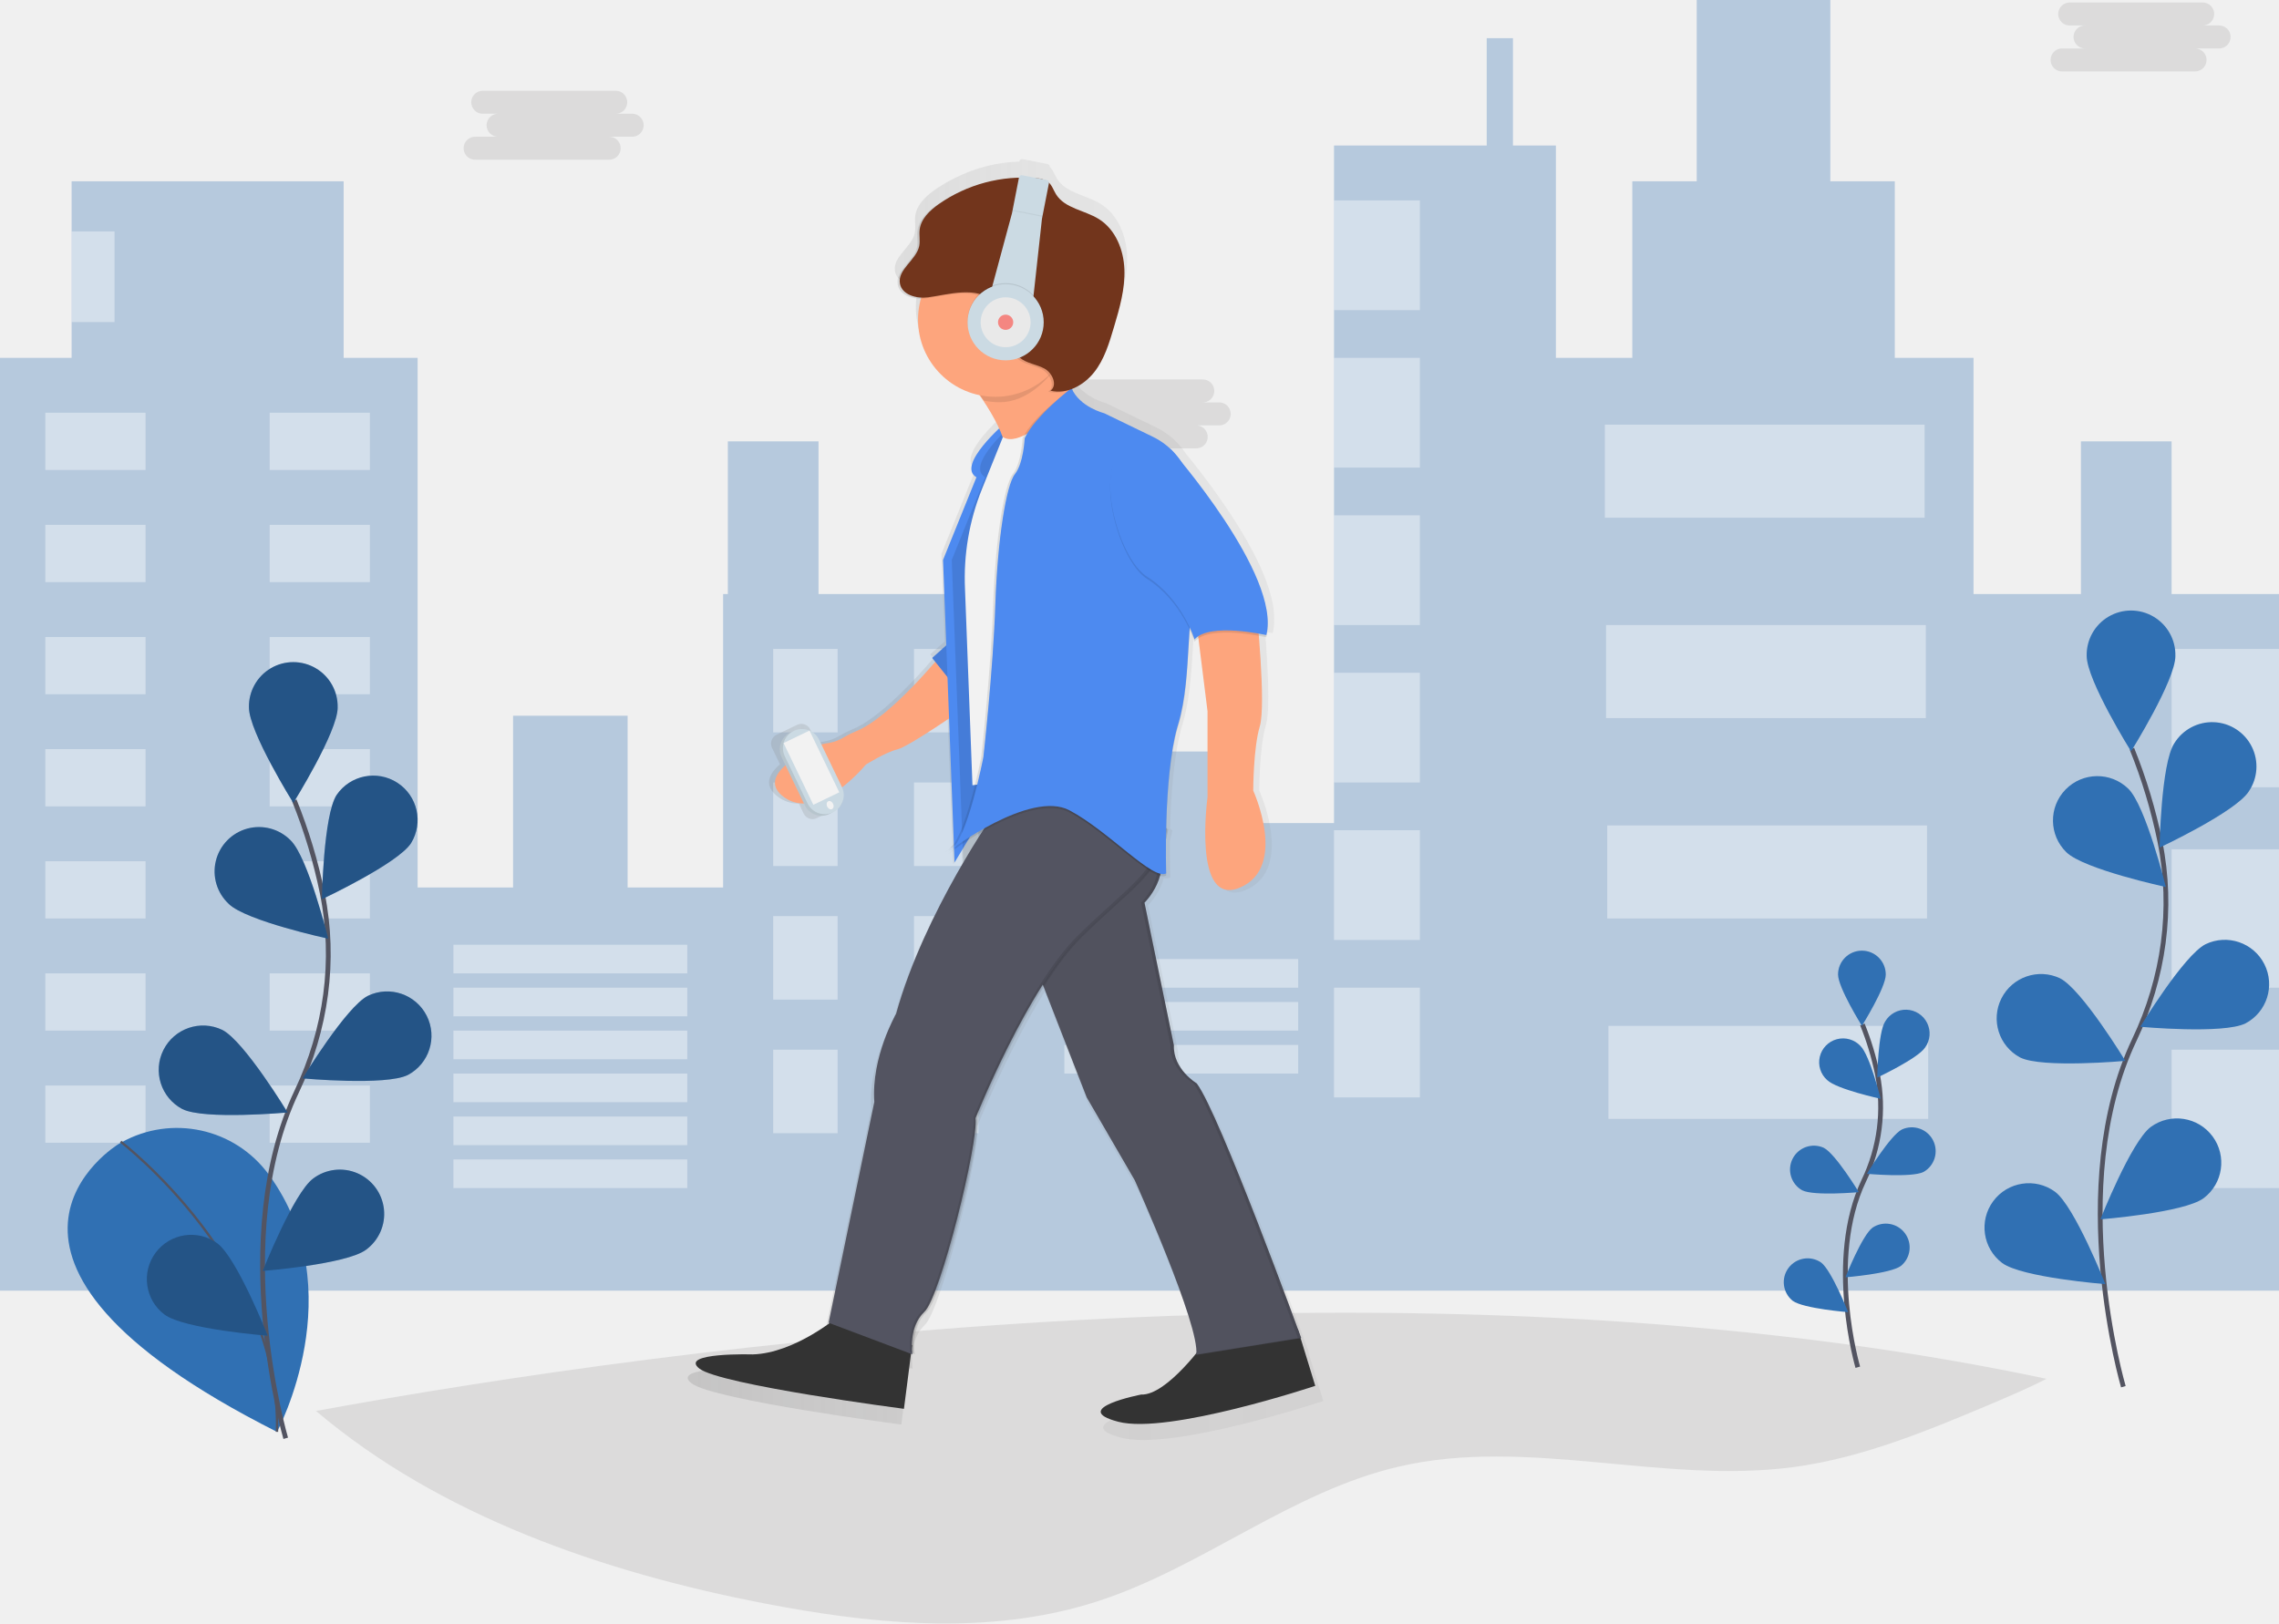
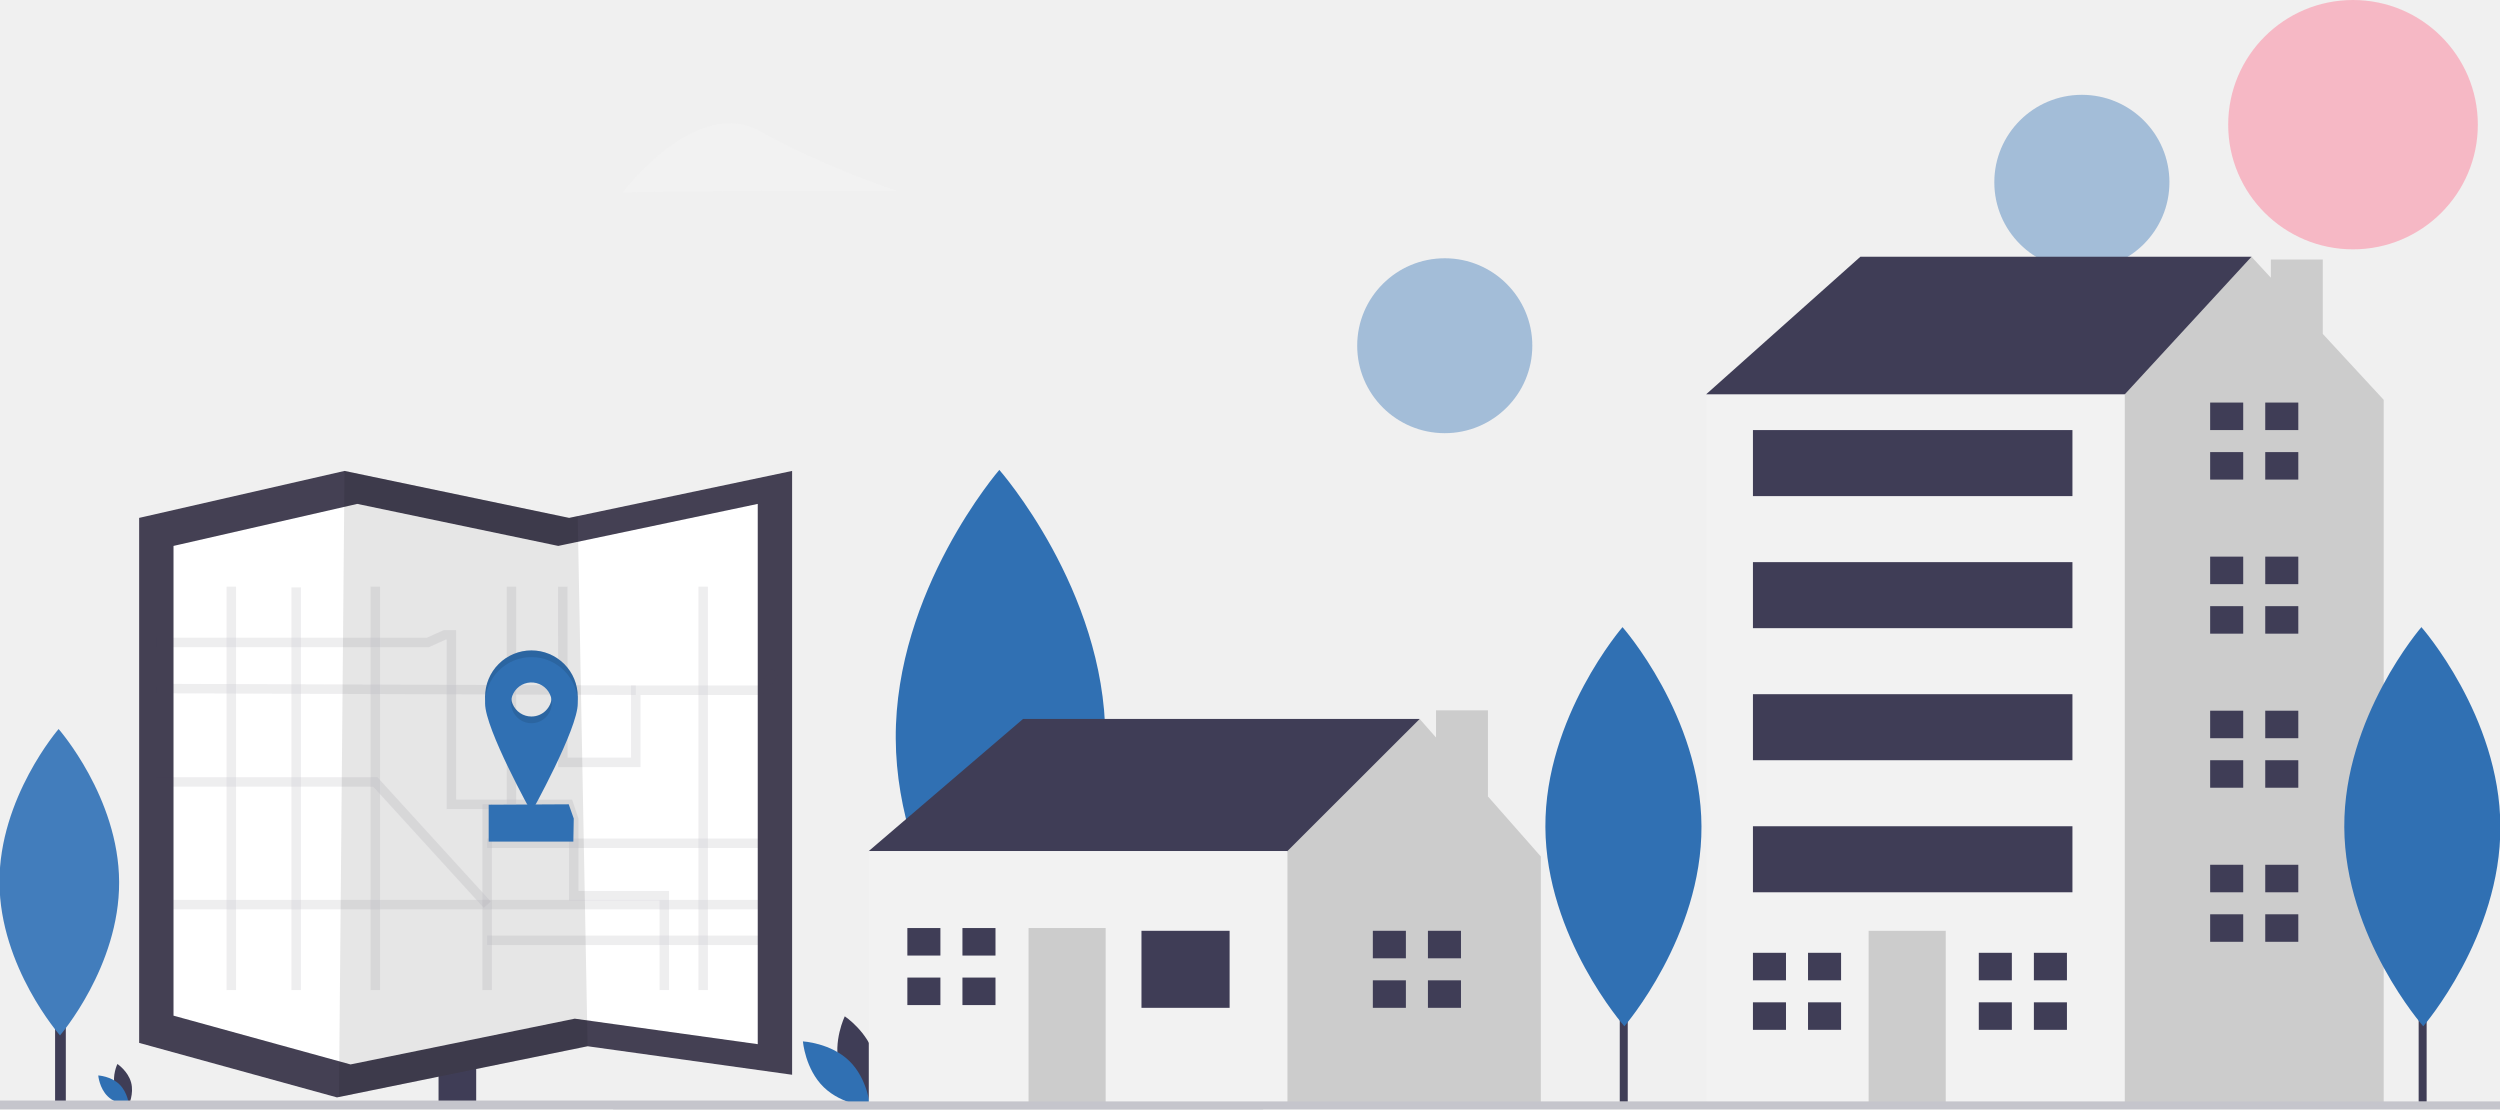
- <svg xmlns="http://www.w3.org/2000/svg" xmlns:xlink="http://www.w3.org/1999/xlink" id="a1e1094a-0c8c-49ef-9e46-7b691cb0c375" data-name="Layer 1" width="955" height="680.5" viewBox="0 0 955 680.5">
+ <svg xmlns="http://www.w3.org/2000/svg" width="791" height="351" viewBox="0 0 791 351" fill="none">
+   <g clip-path="url(#clip0)">
+     <path d="M36.361 343.879C37.339 347.493 40.692 349.731 40.692 349.731C40.692 349.731 42.458 346.11 41.479 342.496C40.5 338.882 37.147 336.644 37.147 336.644C37.147 336.644 35.382 340.265 36.361 343.879Z" fill="#3F3D56" />
+     <path d="M37.799 343.103C40.485 345.714 40.813 349.728 40.813 349.728C40.813 349.728 36.786 349.508 34.1 346.897C31.414 344.286 31.086 340.272 31.086 340.272C31.086 340.272 35.113 340.491 37.799 343.103Z" fill="#3070B3" />
+     <path d="M20.824 247.445H17.43V349.049H20.824V247.445Z" fill="#3F3D56" />
+     <path d="M37.693 279.046C37.816 305.815 18.986 327.602 18.986 327.602C18.986 327.602 -0.044 305.989 -0.167 279.221C-0.29 252.453 18.539 230.666 18.539 230.666C18.539 230.666 37.569 252.278 37.693 279.046Z" fill="#427DBC" />
+     <path d="M349.737 233.314C349.953 280.142 316.965 318.257 316.965 318.257C316.965 318.257 283.627 280.447 283.411 233.619C283.195 186.791 316.183 148.676 316.183 148.676C316.183 148.676 349.521 186.485 349.737 233.314Z" fill="#3070B3" />
+     <path d="M117.167 266.273H138.756V258H150.667V266.273H173V302.909H150.667V349H138.756V302.909H117.167L106 282.818L117.167 266.273Z" fill="#3F3D56" />
+     <g clip-path="url(#clip1)">
+       <path d="M250.624 149V340.055L185.913 331.033L107.25 347.089L106.616 347.219L44.026 329.971V163.86L109.003 149L180.079 163.86L182.781 163.289L250.624 149Z" fill="#444053" />
+       <path d="M239.751 159.434V330.377L181.853 322.305L111.469 336.672L110.901 336.786L54.9 321.355V172.728L113.039 159.434L176.631 172.728L179.049 172.218L239.751 159.434Z" fill="white" />
+       <path opacity="0.1" d="M185.913 331.033L107.25 347.089L109.003 149L180.079 163.86L182.781 163.289L185.913 331.033Z" fill="black" />
+       <g opacity="0.3">
+         <path opacity="0.3" d="M178.058 185.619L178.089 241.211H201.163V218.39H240.679L245.32 212.436" stroke="#444053" stroke-width="3" stroke-miterlimit="10" />
+         <path opacity="0.3" d="M49.596 203.265H135.391L140.695 200.877H142.817V254.478H179.946L181.537 259.255V283.402H210.18V313.254" stroke="#444053" stroke-width="3" stroke-miterlimit="10" />
+         <path opacity="0.3" d="M154.149 313.254V254.478" stroke="#444053" stroke-width="3" stroke-miterlimit="10" />
+         <path opacity="0.3" d="M245.32 297.508H154.149" stroke="#444053" stroke-width="3" stroke-miterlimit="10" />
+         <path opacity="0.3" d="M222.485 185.619V313.254" stroke="#444053" stroke-width="3" stroke-miterlimit="10" />
+         <path opacity="0.3" d="M49.331 286.225H245.32" stroke="#444053" stroke-width="3" stroke-miterlimit="10" />
+         <path opacity="0.3" d="M73.184 313.254V185.619" stroke="#444053" stroke-width="3" stroke-miterlimit="10" />
+         <path opacity="0.3" d="M118.741 185.619V313.254" stroke="#444053" stroke-width="3" stroke-miterlimit="10" />
+         <path opacity="0.3" d="M49.596 217.859L201.163 218.39" stroke="#444053" stroke-width="3" stroke-miterlimit="10" />
+         <path opacity="0.3" d="M93.708 185.85V313.254" stroke="#444053" stroke-width="3" stroke-miterlimit="10" />
+         <path opacity="0.3" d="M49.331 247.399H118.741L154.149 286.225" stroke="#444053" stroke-width="3" stroke-miterlimit="10" />
+         <path opacity="0.3" d="M161.819 185.619V254.478" stroke="#444053" stroke-width="3" stroke-miterlimit="10" />
+         <path opacity="0.3" d="M154.149 266.812H245.32" stroke="#444053" stroke-width="3" stroke-miterlimit="10" />
+       </g>
+       <path d="M181.405 266.287H154.618V254.611L179.946 254.478L181.537 258.989L181.405 266.287Z" fill="#3070B3" />
+       <path d="M168.144 205.786C164.256 205.786 160.527 207.331 157.777 210.082C155.028 212.833 153.483 216.564 153.483 220.455C153.483 228.556 168.144 254.876 168.144 254.876C168.144 254.876 182.805 228.566 182.805 220.455C182.805 216.564 181.26 212.833 178.511 210.082C175.761 207.331 172.032 205.786 168.144 205.786V205.786ZM168.144 226.712C166.868 226.712 165.621 226.333 164.561 225.624C163.5 224.915 162.673 223.907 162.185 222.728C161.697 221.549 161.569 220.251 161.818 218.999C162.067 217.747 162.681 216.597 163.583 215.695C164.485 214.792 165.635 214.178 166.886 213.929C168.137 213.68 169.434 213.808 170.612 214.296C171.791 214.784 172.798 215.612 173.507 216.673C174.216 217.734 174.594 218.982 174.594 220.258C174.593 221.969 173.913 223.61 172.704 224.82C171.494 226.029 169.854 226.709 168.144 226.709V226.712Z" fill="#3070B3" />
+       <path opacity="0.1" d="M168.144 205.786C164.256 205.786 160.527 207.331 157.777 210.082C155.028 212.833 153.483 216.564 153.483 220.455C153.483 228.556 168.144 254.876 168.144 254.876C168.144 254.876 182.805 228.566 182.805 220.455C182.805 216.564 181.26 212.833 178.511 210.082C175.761 207.331 172.032 205.786 168.144 205.786V205.786ZM168.144 226.712C166.868 226.712 165.621 226.333 164.561 225.624C163.5 224.915 162.673 223.907 162.185 222.728C161.697 221.549 161.569 220.251 161.818 218.999C162.067 217.747 162.681 216.597 163.583 215.695C164.485 214.792 165.635 214.178 166.886 213.929C168.137 213.68 169.434 213.808 170.612 214.296C171.791 214.784 172.798 215.612 173.507 216.673C174.216 217.734 174.594 218.982 174.594 220.258C174.593 221.969 173.913 223.61 172.704 224.82C171.494 226.029 169.854 226.709 168.144 226.709V226.712Z" fill="black" />
+       <path d="M168.144 207.909C164.256 207.909 160.527 209.454 157.777 212.205C155.028 214.956 153.483 218.687 153.483 222.577C153.483 230.679 168.144 256.999 168.144 256.999C168.144 256.999 182.805 230.689 182.805 222.577C182.805 218.687 181.26 214.956 178.511 212.205C175.761 209.454 172.032 207.909 168.144 207.909V207.909ZM168.144 228.834C166.868 228.834 165.621 228.456 164.561 227.747C163.5 227.038 162.673 226.03 162.185 224.851C161.697 223.671 161.569 222.374 161.818 221.122C162.067 219.87 162.681 218.72 163.583 217.818C164.485 216.915 165.635 216.301 166.886 216.052C168.137 215.803 169.434 215.93 170.612 216.419C171.791 216.907 172.798 217.734 173.507 218.796C174.216 219.857 174.594 221.105 174.594 222.381C174.593 224.092 173.913 225.733 172.704 226.943C171.494 228.152 169.854 228.832 168.144 228.832V228.834Z" fill="#3070B3" />
+     </g>
+     <path d="M399.63 348.206H-0.37V351.021H399.63V348.206Z" fill="#C5C5CC" />
+   </g>
+   <g clip-path="url(#clip2)">
+     <path opacity="0.4" d="M744.493 78.895C766.304 78.895 783.985 61.234 783.985 39.448C783.985 17.661 766.304 0 744.493 0C722.681 0 705 17.661 705 39.448C705 61.234 722.681 78.895 744.493 78.895Z" fill="#FF6584" />
+     <path opacity="0.4" d="M658.704 85.345C674.004 85.345 686.408 72.955 686.408 57.672C686.408 42.389 674.004 30 658.704 30C643.403 30 631 42.389 631 57.672C631 72.955 643.403 85.345 658.704 85.345Z" fill="#3070B3" />
+     <path opacity="0.4" d="M457.121 137.059C472.422 137.059 484.825 124.67 484.825 109.387C484.825 94.104 472.422 81.715 457.121 81.715C441.821 81.715 429.417 94.104 429.417 109.387C429.417 124.67 441.821 137.059 457.121 137.059Z" fill="#3070B3" />
+     <path d="M265.573 337.386C267.714 345.291 275.047 350.187 275.047 350.187C275.047 350.187 278.909 342.266 276.768 334.361C274.627 326.456 267.294 321.56 267.294 321.56C267.294 321.56 263.432 329.481 265.573 337.386Z" fill="#3F3D56" />
+     <path d="M268.719 335.687C274.593 341.399 275.311 350.18 275.311 350.18C275.311 350.18 266.504 349.7 260.629 343.988C254.754 338.275 254.037 329.494 254.037 329.494C254.037 329.494 262.844 329.975 268.719 335.687Z" fill="#3070B3" />
+     <path d="M280.115 277.965L274.886 269.261L323.689 227.477H449.182V239.663L403.865 288.411L351.576 298.857L280.115 277.965Z" fill="#3F3D56" />
+     <path d="M470.784 251.997V224.758H454.354V233.348L449.182 227.477L407.351 269.261L400.378 276.224L391.664 311.044L407.351 349.344H487.526V271.002L470.784 251.997Z" fill="#CCCCCC" />
+     <path d="M407.351 269.26H274.886V349.344H407.351V269.26Z" fill="#F2F2F2" />
+     <path d="M389.05 294.504H361.162V318.878H389.05V294.504Z" fill="#3F3D56" />
+     <path d="M349.833 293.634H325.432V349.344H349.833V293.634Z" fill="#CCCCCC" />
+     <path d="M297.545 302.338V293.634H287.088V302.338H296.673H297.545Z" fill="#3F3D56" />
+     <path d="M296.673 309.302H287.088V318.007H297.545V309.302H296.673Z" fill="#3F3D56" />
+     <path d="M314.974 293.634H304.517V302.339H314.974V293.634Z" fill="#3F3D56" />
+     <path d="M314.974 309.302H304.517V318.007H314.974V309.302Z" fill="#3F3D56" />
+     <path d="M444.824 303.209V294.504H434.366V303.209H443.952H444.824Z" fill="#3F3D56" />
+     <path d="M443.952 310.173H434.366V318.877H444.824V310.173H443.952Z" fill="#3F3D56" />
+     <path d="M462.254 294.504H451.796V303.209H462.254V294.504Z" fill="#3F3D56" />
+     <path d="M462.254 310.173H451.796V318.878H462.254V310.173Z" fill="#3F3D56" />
+     <path d="M548.529 131.725L539.815 124.76L588.618 81.236H712.366V119.538L632.191 173.508L548.529 131.725Z" fill="#3F3D56" />
+     <path d="M734.929 105.651V82.106H718.499V87.873L712.367 81.236L672.278 124.76L656.593 135.207L632.27 312.705L668.951 349.344H754.198V126.501L734.929 105.651Z" fill="#CCCCCC" />
+     <path d="M672.279 124.761H539.815V349.345H672.279V124.761Z" fill="#F2F2F2" />
+     <path d="M615.633 294.504H591.232V349.344H615.633V294.504Z" fill="#CCCCCC" />
+     <path d="M565.087 310.173V301.468H554.63V310.173H564.216H565.087Z" fill="#3F3D56" />
+     <path d="M564.216 317.136H554.63V325.842H565.087V317.136H564.216Z" fill="#3F3D56" />
+     <path d="M582.517 301.468H572.059V310.173H582.517V301.468Z" fill="#3F3D56" />
+     <path d="M582.517 317.137H572.059V325.841H582.517V317.137Z" fill="#3F3D56" />
+     <path d="M636.548 310.173V301.468H626.091V310.173H635.677H636.548Z" fill="#3F3D56" />
+     <path d="M635.677 317.136H626.091V325.842H636.548V317.136H635.677Z" fill="#3F3D56" />
+     <path d="M653.978 301.468H643.52V310.173H653.978V301.468Z" fill="#3F3D56" />
+     <path d="M653.978 317.137H643.52V325.841H653.978V317.137Z" fill="#3F3D56" />
+     <path d="M709.752 136.076V127.372H699.294V136.076H708.881H709.752Z" fill="#3F3D56" />
+     <path d="M708.881 143.041H699.294V151.745H709.752V143.041H708.881Z" fill="#3F3D56" />
+     <path d="M727.182 127.372H716.724V136.077H727.182V127.372Z" fill="#3F3D56" />
+     <path d="M727.182 143.041H716.724V151.745H727.182V143.041Z" fill="#3F3D56" />
+     <path d="M709.752 184.824V176.119H699.294V184.824H708.881H709.752Z" fill="#3F3D56" />
+     <path d="M708.881 191.788H699.294V200.492H709.752V191.788H708.881Z" fill="#3F3D56" />
+     <path d="M727.182 176.119H716.724V184.824H727.182V176.119Z" fill="#3F3D56" />
+     <path d="M727.182 191.788H716.724V200.492H727.182V191.788Z" fill="#3F3D56" />
+     <path d="M709.752 233.571V224.865H699.294V233.571H708.881H709.752Z" fill="#3F3D56" />
+     <path d="M708.881 240.535H699.294V249.239H709.752V240.535H708.881Z" fill="#3F3D56" />
+     <path d="M727.182 224.866H716.724V233.571H727.182V224.866Z" fill="#3F3D56" />
+     <path d="M727.182 240.534H716.724V249.239H727.182V240.534Z" fill="#3F3D56" />
+     <path d="M709.752 282.318V273.612H699.294V282.318H708.881H709.752Z" fill="#3F3D56" />
+     <path d="M708.881 289.281H699.294V297.986H709.752V289.281H708.881Z" fill="#3F3D56" />
+     <path d="M727.182 273.613H716.724V282.318H727.182V273.613Z" fill="#3F3D56" />
+     <path d="M727.182 289.281H716.724V297.986H727.182V289.281Z" fill="#3F3D56" />
+     <path d="M655.721 136.077H554.63V156.968H655.721V136.077Z" fill="#3F3D56" />
+     <path d="M655.721 177.86H554.63V198.751H655.721V177.86Z" fill="#3F3D56" />
+     <path d="M655.721 219.643H554.63V240.534H655.721V219.643Z" fill="#3F3D56" />
+     <path d="M655.721 261.426H554.63V282.318H655.721V261.426Z" fill="#3F3D56" />
+     <path d="M791 348.475H174V351H791V348.475Z" fill="#C5C5CC" />
+     <path d="M515.018 248.745H512.491V348.475H515.018V248.745Z" fill="#3F3D56" />
+     <path d="M538.346 261.454C538.507 296.328 513.944 324.712 513.944 324.712C513.944 324.712 489.12 296.555 488.959 261.682C488.798 226.808 513.361 198.424 513.361 198.424C513.361 198.424 538.185 226.581 538.346 261.454Z" fill="#3070B3" />
+     <path d="M767.789 248.745H765.261V348.475H767.789V248.745Z" fill="#3F3D56" />
+     <path d="M791.117 261.454C791.278 296.328 766.714 324.712 766.714 324.712C766.714 324.712 741.89 296.555 741.729 261.682C741.568 226.808 766.132 198.424 766.132 198.424C766.132 198.424 790.956 226.581 791.117 261.454Z" fill="#3070B3" />
+     <path d="M240.559 60.402C216.546 60.513 197 60.867 197 60.867C197 60.867 220.233 30.148 240.472 41.529C260.711 52.91 283.96 60.467 283.96 60.467C283.96 60.467 264.573 60.291 240.559 60.402Z" fill="#F2F2F2" />
+   </g>
  <defs>
-     <linearGradient id="24f03e8c-5c7e-4fae-8483-b5d808403054" x1="410.65" y1="444.9" x2="677" y2="444.9" gradientUnits="userSpaceOnUse">
-       <stop offset="0" stop-color="gray" stop-opacity="0.25" />
-       <stop offset="0.54" stop-color="gray" stop-opacity="0.12" />
-       <stop offset="1" stop-color="gray" stop-opacity="0.1" />
-     </linearGradient>
-     <linearGradient id="00c9c3cb-352a-4ad1-9ec3-c89fe8d1d33c" x1="518.88" y1="466.38" x2="520.07" y2="466.38" xlink:href="#24f03e8c-5c7e-4fae-8483-b5d808403054" />
-     <linearGradient id="120917fe-dde0-4ef5-b791-4b8cdc7eaea0" x1="519.81" y1="467.31" x2="521.01" y2="467.31" xlink:href="#24f03e8c-5c7e-4fae-8483-b5d808403054" />
-     <linearGradient id="d6588c0b-28b1-4044-81f0-862b52dadcf0" x1="519.81" y1="466.38" x2="521.01" y2="466.38" xlink:href="#24f03e8c-5c7e-4fae-8483-b5d808403054" />
+     <clipPath id="clip0">
+       <rect width="657" height="400" fill="white" transform="translate(-253 -49)" />
+     </clipPath>
+     <clipPath id="clip1">
+       <rect width="245" height="200" fill="white" transform="translate(26 149)" />
+     </clipPath>
+     <clipPath id="clip2">
+       <rect width="1437" height="654" fill="white" transform="translate(194 -303)" />
+     </clipPath>
  </defs>
-   <path d="M-10.73,747.34" transform="translate(-122.5 -109.75)" fill="none" stroke="#535461" stroke-miterlimit="10" stroke-width="2" />
-   <path d="M980.07,687.7c-7.12,3.67-14.58,6.84-21.94,10-27.19,11.48-54.79,23.06-84,27C819.27,732,762.66,712,708.76,724.48c-45.15,10.42-82.49,42.35-126.6,56.57-20.51,6.61-41.85,9.2-63.38,9.2H516q-4-.05-7.94-.2c-21.83-.82-43.75-4.05-65.15-8.18-67.57-13-136.34-36.83-188-80.7C405.33,673.69,715.18,631.51,980.07,687.7Z" transform="translate(-122.5 -109.75)" fill="#252223" opacity="0.1" />
-   <polygon points="910 249 910 185 872 185 872 249 827 249 827 150 794 150 794 76 767 76 767 0 711 0 711 76 684 76 684 150 652 150 652 61 634 61 634 16 623 16 623 61 559 61 559 345 510 345 510 315 480 315 480 345 431 345 431 249 343 249 343 185 305 185 305 249 303 249 303 372 263 372 263 300 215 300 215 372 175 372 175 150 144 150 144 76 30 76 30 150 0 150 0 541 175 541 303 541 431 541 559 541 652 541 827 541 955 541 955 249 910 249" fill="#3070b3" opacity="0.3" />
-   <rect x="19" y="173" width="42" height="24" fill="#fff" opacity="0.4" />
-   <rect x="235.5" y="282.75" width="42" height="24" transform="translate(390.5 479.75) rotate(-180)" fill="#fff" opacity="0.4" />
-   <rect x="19" y="220" width="42" height="24" fill="#fff" opacity="0.4" />
-   <rect x="235.5" y="329.75" width="42" height="24" transform="translate(390.5 573.75) rotate(-180)" fill="#fff" opacity="0.4" />
-   <rect x="19" y="267" width="42" height="24" fill="#fff" opacity="0.4" />
-   <rect x="235.5" y="376.75" width="42" height="24" transform="translate(390.5 667.75) rotate(-180)" fill="#fff" opacity="0.4" />
-   <rect x="19" y="314" width="42" height="24" fill="#fff" opacity="0.4" />
-   <rect x="235.5" y="423.75" width="42" height="24" transform="translate(390.5 761.75) rotate(-180)" fill="#fff" opacity="0.4" />
-   <rect x="19" y="361" width="42" height="24" fill="#fff" opacity="0.4" />
-   <rect x="235.5" y="470.75" width="42" height="24" transform="translate(390.5 855.75) rotate(-180)" fill="#fff" opacity="0.4" />
-   <rect x="19" y="408" width="42" height="24" fill="#fff" opacity="0.4" />
-   <rect x="235.5" y="517.75" width="42" height="24" transform="translate(390.5 949.75) rotate(-180)" fill="#fff" opacity="0.4" />
-   <rect x="19" y="455" width="42" height="24" fill="#fff" opacity="0.4" />
-   <rect x="235.5" y="564.75" width="42" height="24" transform="translate(390.5 1043.75) rotate(-180)" fill="#fff" opacity="0.4" />
-   <rect x="190" y="396" width="98" height="12" fill="#fff" opacity="0.4" />
-   <rect x="190" y="414" width="98" height="12" fill="#fff" opacity="0.4" />
-   <rect x="190" y="432" width="98" height="12" fill="#fff" opacity="0.4" />
-   <rect x="446" y="402" width="98" height="12" fill="#fff" opacity="0.4" />
-   <rect x="446" y="420" width="98" height="12" fill="#fff" opacity="0.4" />
-   <rect x="446" y="438" width="98" height="12" fill="#fff" opacity="0.4" />
-   <rect x="190" y="450" width="98" height="12" fill="#fff" opacity="0.4" />
-   <rect x="190" y="468" width="98" height="12" fill="#fff" opacity="0.4" />
-   <rect x="190" y="486" width="98" height="12" fill="#fff" opacity="0.4" />
-   <rect x="324" y="272" width="27" height="35" fill="#fff" opacity="0.4" />
-   <rect x="505.5" y="381.75" width="27" height="35" transform="translate(915.5 688.75) rotate(-180)" fill="#fff" opacity="0.4" />
-   <rect x="324" y="328" width="27" height="35" fill="#fff" opacity="0.4" />
-   <rect x="505.5" y="437.75" width="27" height="35" transform="translate(915.5 800.75) rotate(-180)" fill="#fff" opacity="0.4" />
-   <rect x="324" y="384" width="27" height="35" fill="#fff" opacity="0.4" />
-   <rect x="505.5" y="493.75" width="27" height="35" transform="translate(915.5 912.75) rotate(-180)" fill="#fff" opacity="0.4" />
-   <rect x="324" y="440" width="27" height="35" fill="#fff" opacity="0.4" />
-   <rect x="505.5" y="549.75" width="27" height="35" transform="translate(915.5 1024.75) rotate(-180)" fill="#fff" opacity="0.4" />
-   <rect x="559" y="84" width="36" height="46" fill="#fff" opacity="0.4" />
-   <rect x="559" y="150" width="36" height="46" fill="#fff" opacity="0.4" />
-   <rect x="559" y="216" width="36" height="46" fill="#fff" opacity="0.4" />
-   <rect x="559" y="282" width="36" height="46" fill="#fff" opacity="0.4" />
-   <rect x="559" y="348" width="36" height="46" fill="#fff" opacity="0.4" />
-   <rect x="559" y="414" width="36" height="46" fill="#fff" opacity="0.4" />
-   <rect x="672.5" y="178" width="134" height="39" fill="#fff" opacity="0.4" />
-   <rect x="673" y="262" width="134" height="39" fill="#fff" opacity="0.4" />
-   <rect x="673.5" y="346" width="134" height="39" fill="#fff" opacity="0.4" />
-   <rect x="674" y="430" width="134" height="39" fill="#fff" opacity="0.4" />
-   <rect x="30" y="97" width="18" height="38" fill="#fff" opacity="0.4" />
-   <rect x="910" y="272" width="45" height="58" fill="#fff" opacity="0.4" />
-   <rect x="910" y="356" width="45" height="58" fill="#fff" opacity="0.4" />
-   <rect x="910" y="440" width="45" height="58" fill="#fff" opacity="0.4" />
-   <path d="M172.17,589.3S93.44,636.8,238.57,709.93c0,0,32-59.36-3.38-107.76a47.66,47.66,0,0,0-61.83-13.55Z" transform="translate(-122.5 -109.75)" fill="#3070b3" />
-   <path d="M173.08,588.3s67.37,51.55,65.49,121.63" transform="translate(-122.5 -109.75)" fill="none" stroke="#535461" stroke-miterlimit="10" />
-   <path d="M242.23,712.63s-24.67-83.76,4.63-145.41c12.3-25.87,16.38-54.92,10.7-83a222.5,222.5,0,0,0-11.75-39" transform="translate(-122.5 -109.75)" fill="none" stroke="#535461" stroke-miterlimit="10" stroke-width="2" />
-   <path d="M264,406.31c0,10.27-18.59,40-18.59,40s-18.59-29.77-18.59-40a18.59,18.59,0,1,1,37.17,0Z" transform="translate(-122.5 -109.75)" fill="#3070b3" />
-   <path d="M294.76,463.17c-5.58,8.62-37.36,23.5-37.36,23.5s.58-35.09,6.16-43.71a18.59,18.59,0,0,1,31.2,20.2Z" transform="translate(-122.5 -109.75)" fill="#3070b3" />
-   <path d="M293.41,560.34c-9.17,4.62-44.11,1.43-44.11,1.43s18.21-30,27.38-34.62a18.59,18.59,0,0,1,16.74,33.19Z" transform="translate(-122.5 -109.75)" fill="#3070b3" />
-   <path d="M275.84,633.63c-8.25,6.1-43.24,8.86-43.24,8.86s12.88-32.64,21.13-38.75a18.59,18.59,0,1,1,22.11,29.89Z" transform="translate(-122.5 -109.75)" fill="#3070b3" />
-   <path d="M218.37,488.66c7.36,7.15,41.67,14.56,41.67,14.56s-8.4-34.07-15.76-41.23a18.59,18.59,0,1,0-25.9,26.66Z" transform="translate(-122.5 -109.75)" fill="#3070b3" />
-   <path d="M198.91,574.63c9.17,4.62,44.11,1.43,44.11,1.43s-18.21-30-27.38-34.62a18.59,18.59,0,0,0-16.74,33.19Z" transform="translate(-122.5 -109.75)" fill="#3070b3" />
-   <path d="M191.46,660.79c8.25,6.1,43.24,8.86,43.24,8.86S221.82,637,213.56,630.9a18.59,18.59,0,0,0-22.11,29.89Z" transform="translate(-122.5 -109.75)" fill="#3070b3" />
-   <path d="M264,406.31c0,10.27-18.59,40-18.59,40s-18.59-29.77-18.59-40a18.59,18.59,0,1,1,37.17,0Z" transform="translate(-122.5 -109.75)" opacity="0.25" />
-   <path d="M294.76,463.17c-5.58,8.62-37.36,23.5-37.36,23.5s.58-35.09,6.16-43.71a18.59,18.59,0,0,1,31.2,20.2Z" transform="translate(-122.5 -109.75)" opacity="0.25" />
-   <path d="M293.41,560.34c-9.17,4.62-44.11,1.43-44.11,1.43s18.21-30,27.38-34.62a18.59,18.59,0,0,1,16.74,33.19Z" transform="translate(-122.5 -109.75)" opacity="0.25" />
-   <path d="M275.84,633.63c-8.25,6.1-43.24,8.86-43.24,8.86s12.88-32.64,21.13-38.75a18.59,18.59,0,1,1,22.11,29.89Z" transform="translate(-122.5 -109.75)" opacity="0.25" />
-   <path d="M218.37,488.66c7.36,7.15,41.67,14.56,41.67,14.56s-8.4-34.07-15.76-41.23a18.59,18.59,0,1,0-25.9,26.66Z" transform="translate(-122.5 -109.75)" opacity="0.25" />
-   <path d="M198.91,574.63c9.17,4.62,44.11,1.43,44.11,1.43s-18.21-30-27.38-34.62a18.59,18.59,0,0,0-16.74,33.19Z" transform="translate(-122.5 -109.75)" opacity="0.25" />
-   <path d="M191.46,660.79c8.25,6.1,43.24,8.86,43.24,8.86S221.82,637,213.56,630.9a18.59,18.59,0,0,0-22.11,29.89Z" transform="translate(-122.5 -109.75)" opacity="0.25" />
-   <path d="M1012.28,691s-24.67-83.76,4.63-145.41c12.3-25.87,16.38-54.92,10.7-83a222.5,222.5,0,0,0-11.75-39" transform="translate(-122.5 -109.75)" fill="none" stroke="#535461" stroke-miterlimit="10" stroke-width="2" />
-   <path d="M1034.09,384.68c0,10.27-18.59,40-18.59,40s-18.59-29.77-18.59-40a18.59,18.59,0,1,1,37.17,0Z" transform="translate(-122.5 -109.75)" fill="#3070b3" />
-   <path d="M1064.81,441.54c-5.58,8.62-37.36,23.5-37.36,23.5s.58-35.09,6.16-43.71a18.59,18.59,0,1,1,31.2,20.2Z" transform="translate(-122.5 -109.75)" fill="#3070b3" />
-   <path d="M1063.47,538.71c-9.17,4.62-44.11,1.43-44.11,1.43s18.21-30,27.38-34.62a18.59,18.59,0,0,1,16.74,33.19Z" transform="translate(-122.5 -109.75)" fill="#3070b3" />
-   <path d="M1045.9,612c-8.25,6.1-43.24,8.86-43.24,8.86s12.88-32.64,21.13-38.75A18.59,18.59,0,0,1,1045.9,612Z" transform="translate(-122.5 -109.75)" fill="#3070b3" />
-   <path d="M988.42,467c7.36,7.15,41.67,14.56,41.67,14.56s-8.4-34.07-15.76-41.23A18.59,18.59,0,0,0,988.42,467Z" transform="translate(-122.5 -109.75)" fill="#3070b3" />
-   <path d="M969,553c9.17,4.62,44.11,1.43,44.11,1.43s-18.21-30-27.38-34.62A18.59,18.59,0,0,0,969,553Z" transform="translate(-122.5 -109.75)" fill="#3070b3" />
-   <path d="M961.51,639.16c8.25,6.1,43.24,8.86,43.24,8.86s-12.88-32.64-21.13-38.75a18.59,18.59,0,0,0-22.11,29.89Z" transform="translate(-122.5 -109.75)" fill="#3070b3" />
-   <path d="M901,682.85s-13.26-45,2.49-78.14a71.09,71.09,0,0,0,5.75-44.6,119.57,119.57,0,0,0-6.31-20.93" transform="translate(-122.5 -109.75)" fill="none" stroke="#535461" stroke-miterlimit="10" stroke-width="2" />
-   <path d="M912.72,518.23c0,5.52-10,21.51-10,21.51s-10-16-10-21.51a10,10,0,0,1,20,0Z" transform="translate(-122.5 -109.75)" fill="#3070b3" />
-   <path d="M929.23,548.79c-3,4.63-20.08,12.63-20.08,12.63s.31-18.86,3.31-23.49a10,10,0,1,1,16.77,10.86Z" transform="translate(-122.5 -109.75)" fill="#3070b3" />
-   <path d="M928.51,601c-4.93,2.48-23.71.77-23.71.77s9.79-16.12,14.71-18.6a10,10,0,0,1,9,17.84Z" transform="translate(-122.5 -109.75)" fill="#3070b3" />
-   <path d="M919.06,640.39c-4.44,3.28-23.24,4.76-23.24,4.76s6.92-17.54,11.36-20.82a10,10,0,0,1,11.88,16.06Z" transform="translate(-122.5 -109.75)" fill="#3070b3" />
-   <path d="M888.18,562.49c4,3.84,22.39,7.83,22.39,7.83s-4.51-18.31-8.47-22.15a10,10,0,1,0-13.92,14.33Z" transform="translate(-122.5 -109.75)" fill="#3070b3" />
-   <path d="M877.72,608.69c4.93,2.48,23.71.77,23.71.77s-9.79-16.12-14.71-18.6a10,10,0,0,0-9,17.84Z" transform="translate(-122.5 -109.75)" fill="#3070b3" />
-   <path d="M873.72,655c4.44,3.28,23.24,4.76,23.24,4.76S890,642.21,885.6,638.93A10,10,0,0,0,873.72,655Z" transform="translate(-122.5 -109.75)" fill="#3070b3" />
-   <path d="M387.18,157.43H380.3a4.82,4.82,0,1,0,0-9.63H324.57a4.82,4.82,0,0,0,0,9.63h6.88a4.82,4.82,0,1,0,0,9.63h-9.63a4.82,4.82,0,1,0,0,9.63h55.73a4.82,4.82,0,1,0,0-9.63h9.63a4.82,4.82,0,1,0,0-9.63Z" transform="translate(-122.5 -109.75)" fill="#252223" opacity="0.1" />
-   <path d="M633.18,278.43H626.3a4.82,4.82,0,1,0,0-9.63H570.57a4.82,4.82,0,0,0,0,9.63h6.88a4.82,4.82,0,1,0,0,9.63h-9.63a4.82,4.82,0,1,0,0,9.63h55.73a4.82,4.82,0,1,0,0-9.63h9.63a4.82,4.82,0,1,0,0-9.63Z" transform="translate(-122.5 -109.75)" fill="#252223" opacity="0.1" />
-   <path d="M1052.18,120.43h-6.88a4.82,4.82,0,1,0,0-9.63H989.57a4.82,4.82,0,0,0,0,9.63h6.88a4.82,4.82,0,1,0,0,9.63h-9.63a4.82,4.82,0,1,0,0,9.63h55.73a4.82,4.82,0,0,0,0-9.63h9.63a4.82,4.82,0,1,0,0-9.63Z" transform="translate(-122.5 -109.75)" fill="#252223" opacity="0.1" />
-   <path d="M670.7,676.43l.22,0S635.83,580,626,566.93c0,0-10.29-6.08-9.82-16.37l-12.63-61.28s.19-.19.51-.54l.27-.3.31-.36a29.35,29.35,0,0,0,4.19-6.59l.2-.46a25.27,25.27,0,0,0,1.18-3.31,3.49,3.49,0,0,0,2.69-.14s0-.33,0-.92h0s-.12-3.63-.13-9.31c0-1.58,0-3.3,0-5.13.39-1.41.72-2.89,1-4.47l-.51-.24,0-.23-.43-.2c.35-13.45,1.49-30.64,4.78-42.35q.17-.62.36-1.23c3.89-12.79,4-28.4,5-41.6a42.42,42.42,0,0,1,2,5.11,7.81,7.81,0,0,1,1.69-1.43l3.92,31.37v37s-6.55,47.72,14,38.83,5.61-41.64,5.61-41.64,0-18.24,2.81-27.6c1.85-6.16.66-26.08-.38-39,2,.35,3.18.63,3.18.63a21.88,21.88,0,0,0,.61-5.73c.43-21.57-26.17-56.32-37-69.58a31.09,31.09,0,0,0-12.49-11l-20.81-10.08s-9.83-2.4-13.66-10c0-.13-.07-.26-.1-.39q.65-.29,1.28-.63a23.06,23.06,0,0,0,8.14-6.54c4.43-5.63,6.55-12.68,8.57-19.55,2.38-8.08,4.78-16.33,4.46-24.75s-3.86-17.17-11-21.64c-6.1-3.82-14.61-4.54-18.4-10.66-1-1.65-1.64-3.61-3-4.94a1.14,1.14,0,0,0-.92-1.18L551,176.44a1.14,1.14,0,0,0-1.34.9l0,.15a63.38,63.38,0,0,0-26.93,6.84,61.28,61.28,0,0,0-8.52,5c-3.85,2.72-7.64,6.33-8.19,11-.27,2.33.29,4.72-.18,7-1.27,6.11-9.46,10.09-8.26,16.22.81,4.16,5.52,5.95,9.93,6a33.22,33.22,0,0,0,25.25,41.48,95.94,95.94,0,0,1,8.4,14.3c-5.39,5.12-16.68,17-9.76,21L517,341.91l1.4,36.67L512.33,384l1.33,1.66c-6.8,7.92-22.54,25.23-34.05,29.84a35.58,35.58,0,0,0-4.8,2.36,19.37,19.37,0,0,1-6.89,2.7,19,19,0,0,0-3.16.62l-2.75-5.7a4.1,4.1,0,0,0-5.48-1.91l-1.69.81h0l-4,1.93-1.67.81h0l-1.26.61A4.1,4.1,0,0,0,446,423.2l3.33,6.9c-4.73,4.17-7.05,9.15-.6,13.79a14,14,0,0,0,8.55,2.7l2,4.19a4.1,4.1,0,0,0,5.48,1.91l2.93-1.42,5.68-2.74a4.1,4.1,0,0,0,1.91-5.48l-1.66-3.45a67.68,67.68,0,0,0,10.16-9.75s8.54-5.35,13.57-6.55c3.33-.79,15-8.46,22.24-13.32l2.06,54a11.46,11.46,0,0,1-1.58,1.94l1.61-1.14,0,.4a8.91,8.91,0,0,1-.69.74l.7-.5,0,.65a9,9,0,0,1-.73.78l.74-.52L522,472l3.52-5.84.22,5.84.82-1.36c-9.88,16.79-22.75,41.51-29.63,66.38,0,0-10.76,18.71-9.36,37.89l-19.65,95,.38.14c-6.4,4.62-19.89,13.09-33.12,13.43,0,0-31.81-.94-22.92,6.08s87.95,17.31,87.95,17.31l3-23.65.7.26s0-.13,0-.37l1,.37S503,671.72,510,665.17s23.39-73,22-83.27c0,0,12.56-31.39,28.28-56.42L578.76,573l20.58,35.55s27.38,60.88,26.5,74.44c-5.75,7-16,18-23.69,17.71,0,0-31.34,6.08-9.82,11.7S677,697,677,697Zm-137-217.66.19-.11c-1,1.51-2,3.18-3.14,5Z" transform="translate(-122.5 -109.75)" fill="url(#24f03e8c-5c7e-4fae-8483-b5d808403054)" />
-   <path d="M520.07,465.94c-.77.56-1.19.87-1.19.87A5.07,5.07,0,0,0,520.07,465.94Z" transform="translate(-122.5 -109.75)" fill="url(#00c9c3cb-352a-4ad1-9ec3-c89fe8d1d33c)" />
-   <path d="M521,466.88c-.77.56-1.19.87-1.19.87A5.07,5.07,0,0,0,521,466.88Z" transform="translate(-122.5 -109.75)" fill="url(#120917fe-dde0-4ef5-b791-4b8cdc7eaea0)" />
-   <path d="M521,465.94c-.77.56-1.19.87-1.19.87A5.07,5.07,0,0,0,521,465.94Z" transform="translate(-122.5 -109.75)" fill="url(#d6588c0b-28b1-4044-81f0-862b52dadcf0)" />
-   <path d="M628.05,671.5s-16.42,23.26-27.37,22.8c0,0-30.56,5.93-9.58,11.4s82.55-15.05,82.55-15.05l-7.32-23.85Z" transform="translate(-122.5 -109.75)" fill="#333" />
-   <path d="M554.62,510l23.26,59.75L598,604.46s27.59,61.34,25.77,73.2l44-7.07s-34.21-94-43.78-106.72c0,0-10-5.93-9.58-16l-12.31-59.75s12-11.56,5.28-26q-.51-1.11-1.18-2.24C597,444.37,562.38,453,562.38,453Z" transform="translate(-122.5 -109.75)" fill="#535461" />
-   <path d="M554.62,510l23.26,59.75L598,604.46s27.59,61.34,25.77,73.2l44-7.07s-34.21-94-43.78-106.72c0,0-10-5.93-9.58-16l-12.31-59.75s12-11.56,5.28-26q-.51-1.11-1.18-2.24C597,444.37,562.38,453,562.38,453Z" transform="translate(-122.5 -109.75)" opacity="0.03" />
-   <g opacity="0.1">
-     <path d="M623.95,563.87s-10-5.93-9.58-16l-12.31-59.75s12-11.56,5.28-26q-.51-1.11-1.18-2.24c-4.42-7.52-14.86-9.36-24.43-9.25,9.18.08,18.84,2.09,23.06,9.25q.67,1.13,1.18,2.24c6.69,14.48-5.28,26-5.28,26L613,547.9c-.46,10,9.58,16,9.58,16,9.58,12.77,43.78,106.72,43.78,106.72l-42.62,6.85c0,.07,0,.15,0,.22l44-7.07S633.53,576.64,623.95,563.87Z" transform="translate(-122.5 -109.75)" />
-   </g>
-   <path d="M473.9,661.47s-18.24,15.51-36,16c0,0-31-.91-22.35,5.93s85.74,16.88,85.74,16.88l3.43-26.69Z" transform="translate(-122.5 -109.75)" fill="#333" />
-   <g opacity="0.1">
-     <path d="M540.94,449.39s-30.1,42.42-42,85.29c0,0-10.49,18.24-9.12,36.94L470.7,664.21l35.12,13.23s-1.82-11.4,5-17.79,22.8-71.15,21.44-81.18c0,0,21.89-54.73,43.78-76.17s32.79-26.38,36-44.89C612.06,457.41,560.55,432.51,540.94,449.39Z" transform="translate(-122.5 -109.75)" />
-   </g>
-   <path d="M540,449.39s-30.1,42.42-42,85.29c0,0-10.49,18.24-9.12,36.94l-19.16,92.59,35.12,13.23s-1.82-11.4,5-17.79,22.8-71.15,21.44-81.18c0,0,21.89-54.73,43.78-76.17s32.79-26.38,36-44.89C611.15,457.41,559.64,432.51,540,449.39Z" transform="translate(-122.5 -109.75)" fill="#535461" />
-   <g opacity="0.1">
-     <path d="M559.47,443.07c22.61.27,50.77,13.88,50.77,13.88-3.22,18.51-14.11,23.45-36,44.89S530.45,578,530.45,578c1.37,10-14.59,74.8-21.44,81.18-6,5.56-5.34,14.91-5.09,17.25l1.44.54s-1.82-11.4,5-17.79S533.19,588,531.82,578c0,0,21.89-54.73,43.78-76.17s32.79-26.38,36-44.89C611.61,457,582.29,442.79,559.47,443.07Z" transform="translate(-122.5 -109.75)" />
-   </g>
-   <path d="M517.68,383.26s-21.77,27.11-36.46,33a34.69,34.69,0,0,0-4.68,2.3,18.89,18.89,0,0,1-6.72,2.63,16.47,16.47,0,0,0-5.09,1.34c-7.64,3.52-25.26,13-13.63,21.4,14.59,10.49,34.21-13.68,34.21-13.68s8.33-5.22,13.23-6.39S525.89,407,525.89,407Z" transform="translate(-122.5 -109.75)" fill="#fda57d" />
-   <polygon points="399.28 268.03 390.62 275.79 403.39 291.75 399.28 268.03" fill="#4d8af0" />
-   <g opacity="0.1">
-     <polygon points="399.28 268.03 390.62 275.79 403.39 291.75 399.28 268.03" />
-   </g>
-   <path d="M543.74,287s-20.76,17.79-12.07,22.8l-14,34.66,4.83,126.79,19.79-32.84-13.52-71.15s-3.86-42.42,7.24-52.45l10.62-21Z" transform="translate(-122.5 -109.75)" fill="#4d8af0" />
-   <g opacity="0.1">
-     <path d="M547.39,287s-20.76,17.79-12.07,22.8l-14,34.66,4.83,126.79,19.79-32.84-13.52-71.15s-3.86-42.42,7.24-52.45l10.62-21Z" transform="translate(-122.5 -109.75)" />
-   </g>
-   <path d="M527.71,268.32s16.88,20.52,16.42,32.38,31.93-20.52,31.93-20.52-12.31-15.05-9.12-31S527.71,268.32,527.71,268.32Z" transform="translate(-122.5 -109.75)" fill="#fda57d" />
-   <path d="M623.95,371.4l4.56,36.49v36s-6.39,46.52,13.68,37.86,5.47-40.59,5.47-40.59,0-17.79,2.74-26.91S649,365,649,365Z" transform="translate(-122.5 -109.75)" fill="#fda57d" />
-   <path d="M561.46,285.2s-12.31,11.86-18.7,7.75L534,314.72a100,100,0,0,0-7.12,41.94L530,438.9l13.68-1.82,4.56-78,6.84-47.43Z" transform="translate(-122.5 -109.75)" fill="#f2f2f2" />
-   <g opacity="0.1">
-     <path d="M571.73,272.66S555.53,283.83,551,293.41c0,0-.46,10.49-4.1,15.05s-7.3,27.37-8.21,54.73-5,63.85-5,63.85-6.84,35.57-14.14,39.22c0,0,33.75-25.54,50.17-16.88s35.12,29.65,40.59,26.45c0,0-1.32-40,4.67-61.29q.17-.61.35-1.19c6.39-21,2.28-49.71,9.58-62,0,0,0-22.29-4.21-38.94a30.09,30.09,0,0,0-16.1-19.65l-20.28-9.82S573.55,281.32,571.73,272.66Z" transform="translate(-122.5 -109.75)" />
-   </g>
-   <g opacity="0.1">
-     <path d="M571.73,272.66s-15.28,12.09-19.84,21.66c0,0-.46,10.49-4.1,15.05s-7.3,27.37-8.21,54.73-5,63.85-5,63.85-6.84,35.57-14.14,39.22c0,0,33.75-25.54,50.17-16.88s35.12,29.65,40.59,26.45c0,0-1.32-40,4.67-61.29q.17-.61.35-1.19c6.39-21,2.28-49.71,9.58-62,0,0,0-22.29-4.21-38.94a30.09,30.09,0,0,0-16.1-19.65l-20.28-9.82S573.55,281.32,571.73,272.66Z" transform="translate(-122.5 -109.75)" />
-   </g>
-   <path d="M571.5,272.43s-15.05,11.4-19.61,21c0,0-.46,10.49-4.1,15.05s-7.3,27.37-8.21,54.73-5,63.85-5,63.85-6.84,35.57-14.14,39.22c0,0,33.75-25.54,50.17-16.88S605.7,479,611.18,475.84c0,0-1.32-40,4.67-61.29q.17-.61.35-1.19c6.39-21,2.28-49.71,9.58-62,0,0,0-22.29-4.21-38.94a30.09,30.09,0,0,0-16.1-19.65l-20.28-9.82S574.92,280.41,571.5,272.43Z" transform="translate(-122.5 -109.75)" fill="#4d8af0" />
-   <g opacity="0.1">
-     <path d="M613.23,299.11s46.29,52.68,39.91,77.76c0,0-23.72-5.47-30.1,1.82,0,0-5-16.88-20.07-26.45S574,281.32,613.23,299.11Z" transform="translate(-122.5 -109.75)" />
-   </g>
-   <path d="M613.23,298.2s46.29,52.68,39.91,77.76c0,0-23.72-5.47-30.1,1.82,0,0-5-16.88-20.07-26.45S574,280.41,613.23,298.2Z" transform="translate(-122.5 -109.75)" fill="#4d8af0" />
-   <g opacity="0.1">
-     <path d="M568.08,259.43c-.72-3.68-.12-4,.68-8,3.19-16-39.22,19.16-39.22,19.16s2.36,2.87,5.29,7.09a32.52,32.52,0,0,0,6.57.67C553,278.36,562.35,268.57,568.08,259.43Z" transform="translate(-122.5 -109.75)" />
-   </g>
-   <circle cx="417.07" cy="133.94" r="32.38" fill="#fda57d" />
-   <g opacity="0.1">
-     <path d="M510.48,234.83c-4.77.64-10.85-1-11.77-5.67-1.16-6,6.82-9.85,8.06-15.81.46-2.24-.09-4.57.18-6.83.54-4.57,4.23-8.08,8-10.74a61.41,61.41,0,0,1,40.84-10.88,9.17,9.17,0,0,1,5.06,1.6c1.57,1.29,2.18,3.39,3.25,5.12,3.7,6,12,6.67,17.94,10.39,7,4.35,10.41,12.89,10.72,21.09s-2,16.25-4.35,24.13c-2,6.7-4,13.58-8.36,19.06s-11.49,9.32-18.28,7.67c3.11-2.24.85-7.44-2.52-9.27s-7.55-2.14-10.43-4.66-3.74-6.64-4.68-10.39c-1.18-4.73-2.9-9.53-6.35-13C531,229.89,518.79,233.71,510.48,234.83Z" transform="translate(-122.5 -109.75)" />
-   </g>
-   <path d="M511.39,234.38c-4.77.64-10.85-1-11.77-5.67-1.16-6,6.82-9.85,8.06-15.81.46-2.24-.09-4.57.18-6.83.54-4.57,4.23-8.08,8-10.74a61.41,61.41,0,0,1,40.84-10.88,9.17,9.17,0,0,1,5.06,1.6c1.57,1.29,2.18,3.39,3.25,5.12,3.7,6,12,6.67,17.94,10.39,7,4.35,10.41,12.89,10.72,21.09s-2,16.25-4.35,24.13c-2,6.7-4,13.58-8.36,19.06s-11.49,9.32-18.28,7.67c3.11-2.24.85-7.44-2.52-9.27s-7.55-2.14-10.43-4.66S546,252.94,545,249.19c-1.18-4.73-2.9-9.53-6.35-13C531.92,229.43,519.7,233.26,511.39,234.38Z" transform="translate(-122.5 -109.75)" fill="#72351c" />
-   <path d="M559.12,201.52l2.93-15a1.11,1.11,0,0,0-.88-1.31l-10.35-2a1.11,1.11,0,0,0-1.31.88l-2.93,15-10,37.08,18.35,3.58Z" transform="translate(-122.5 -109.75)" fill="#cbdae3" />
-   <g opacity="0.1">
-     <circle cx="421.4" cy="134.63" r="15.96" />
-   </g>
-   <circle cx="421.4" cy="135.08" r="15.96" fill="#cbdae3" />
-   <circle cx="421.4" cy="135.08" r="10.46" fill="#e9e9e9" />
-   <circle cx="421.4" cy="135.08" r="3.19" fill="#f48681" />
-   <rect x="546.68" y="198.95" width="12.77" height="0.46" transform="translate(-74.06 -212.08) rotate(11.05)" opacity="0.05" />
-   <rect x="454.15" y="414.9" width="15.51" height="37.86" rx="7.75" ry="7.75" transform="translate(-265.09 133.94) rotate(-25.74)" fill="#cbdae3" />
-   <g opacity="0.1">
-     <rect x="454.15" y="414.9" width="15.51" height="37.86" rx="7.75" ry="7.75" transform="translate(-265.09 133.94) rotate(-25.74)" />
-   </g>
-   <rect x="455.36" y="414.2" width="15.96" height="37.86" rx="7.98" ry="7.98" transform="translate(-264.64 134.5) rotate(-25.74)" fill="#cbdae3" />
-   <rect x="456.51" y="417.12" width="12.06" height="28.73" transform="translate(-264.01 133.99) rotate(-25.74)" fill="#f2f2f2" />
-   <ellipse cx="470.38" cy="447.2" rx="1.37" ry="1.82" transform="translate(-270.06 138.96) rotate(-25.74)" fill="#f2f2f2" />
</svg>
